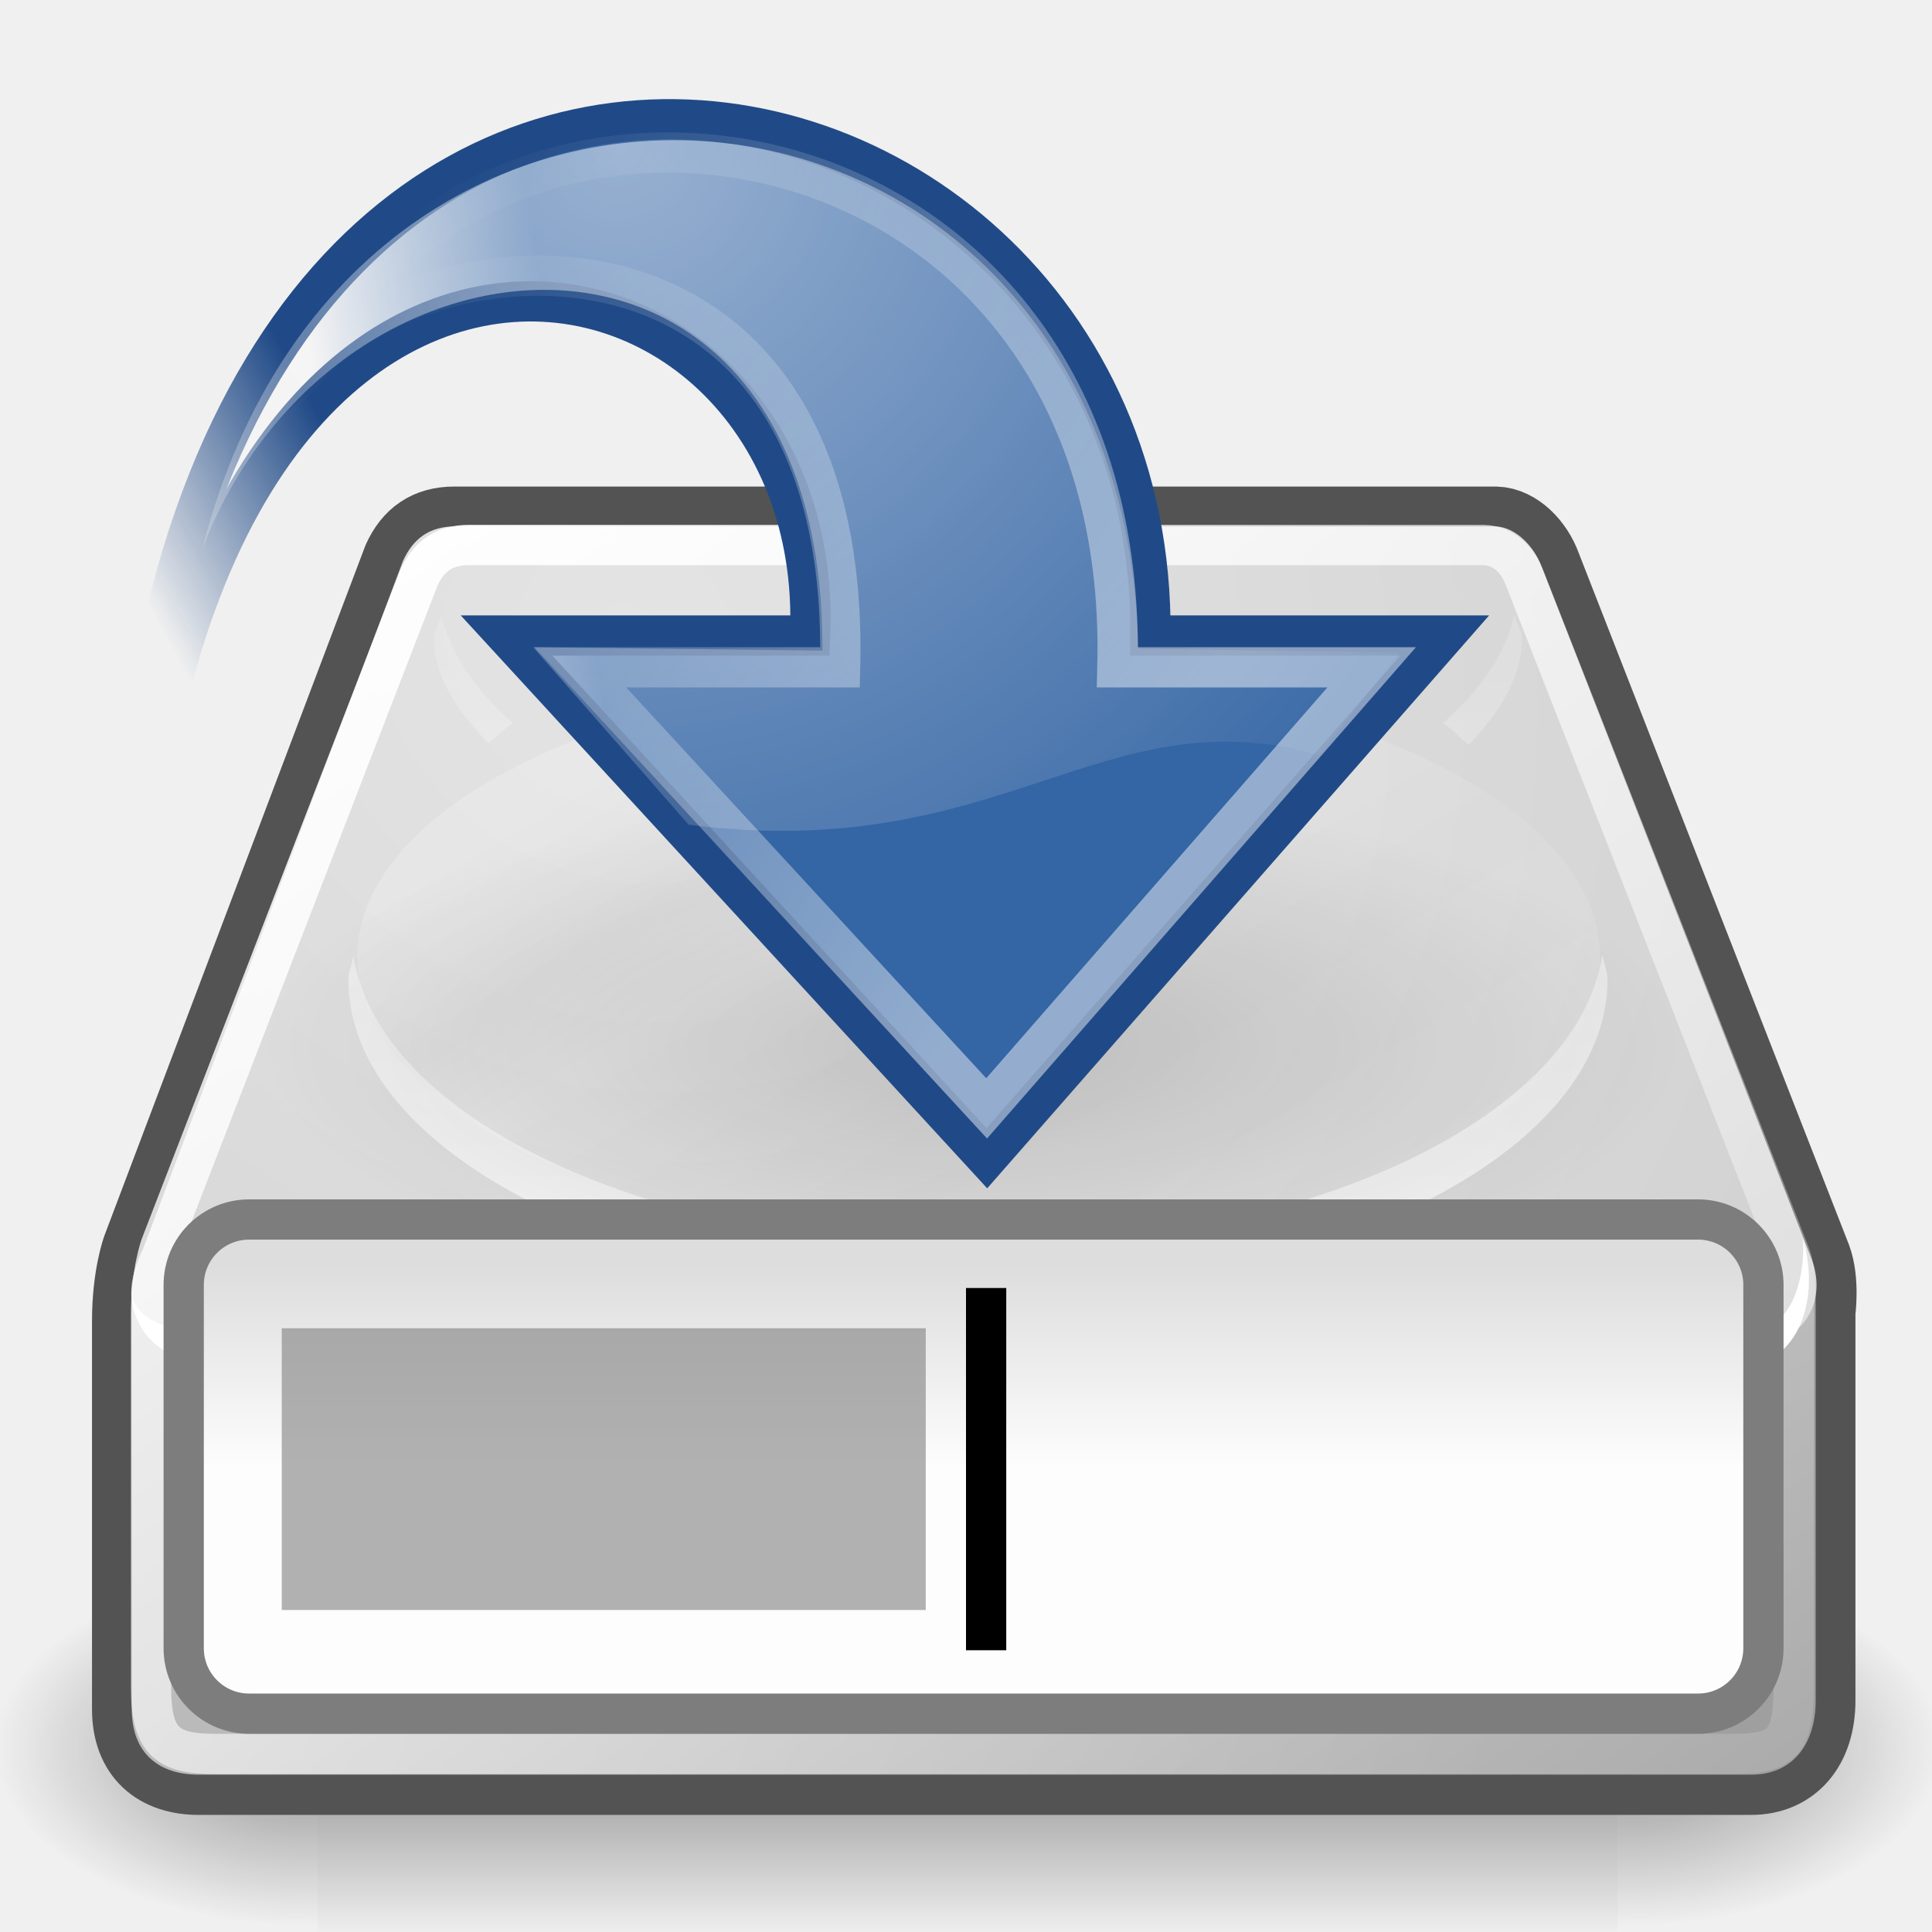
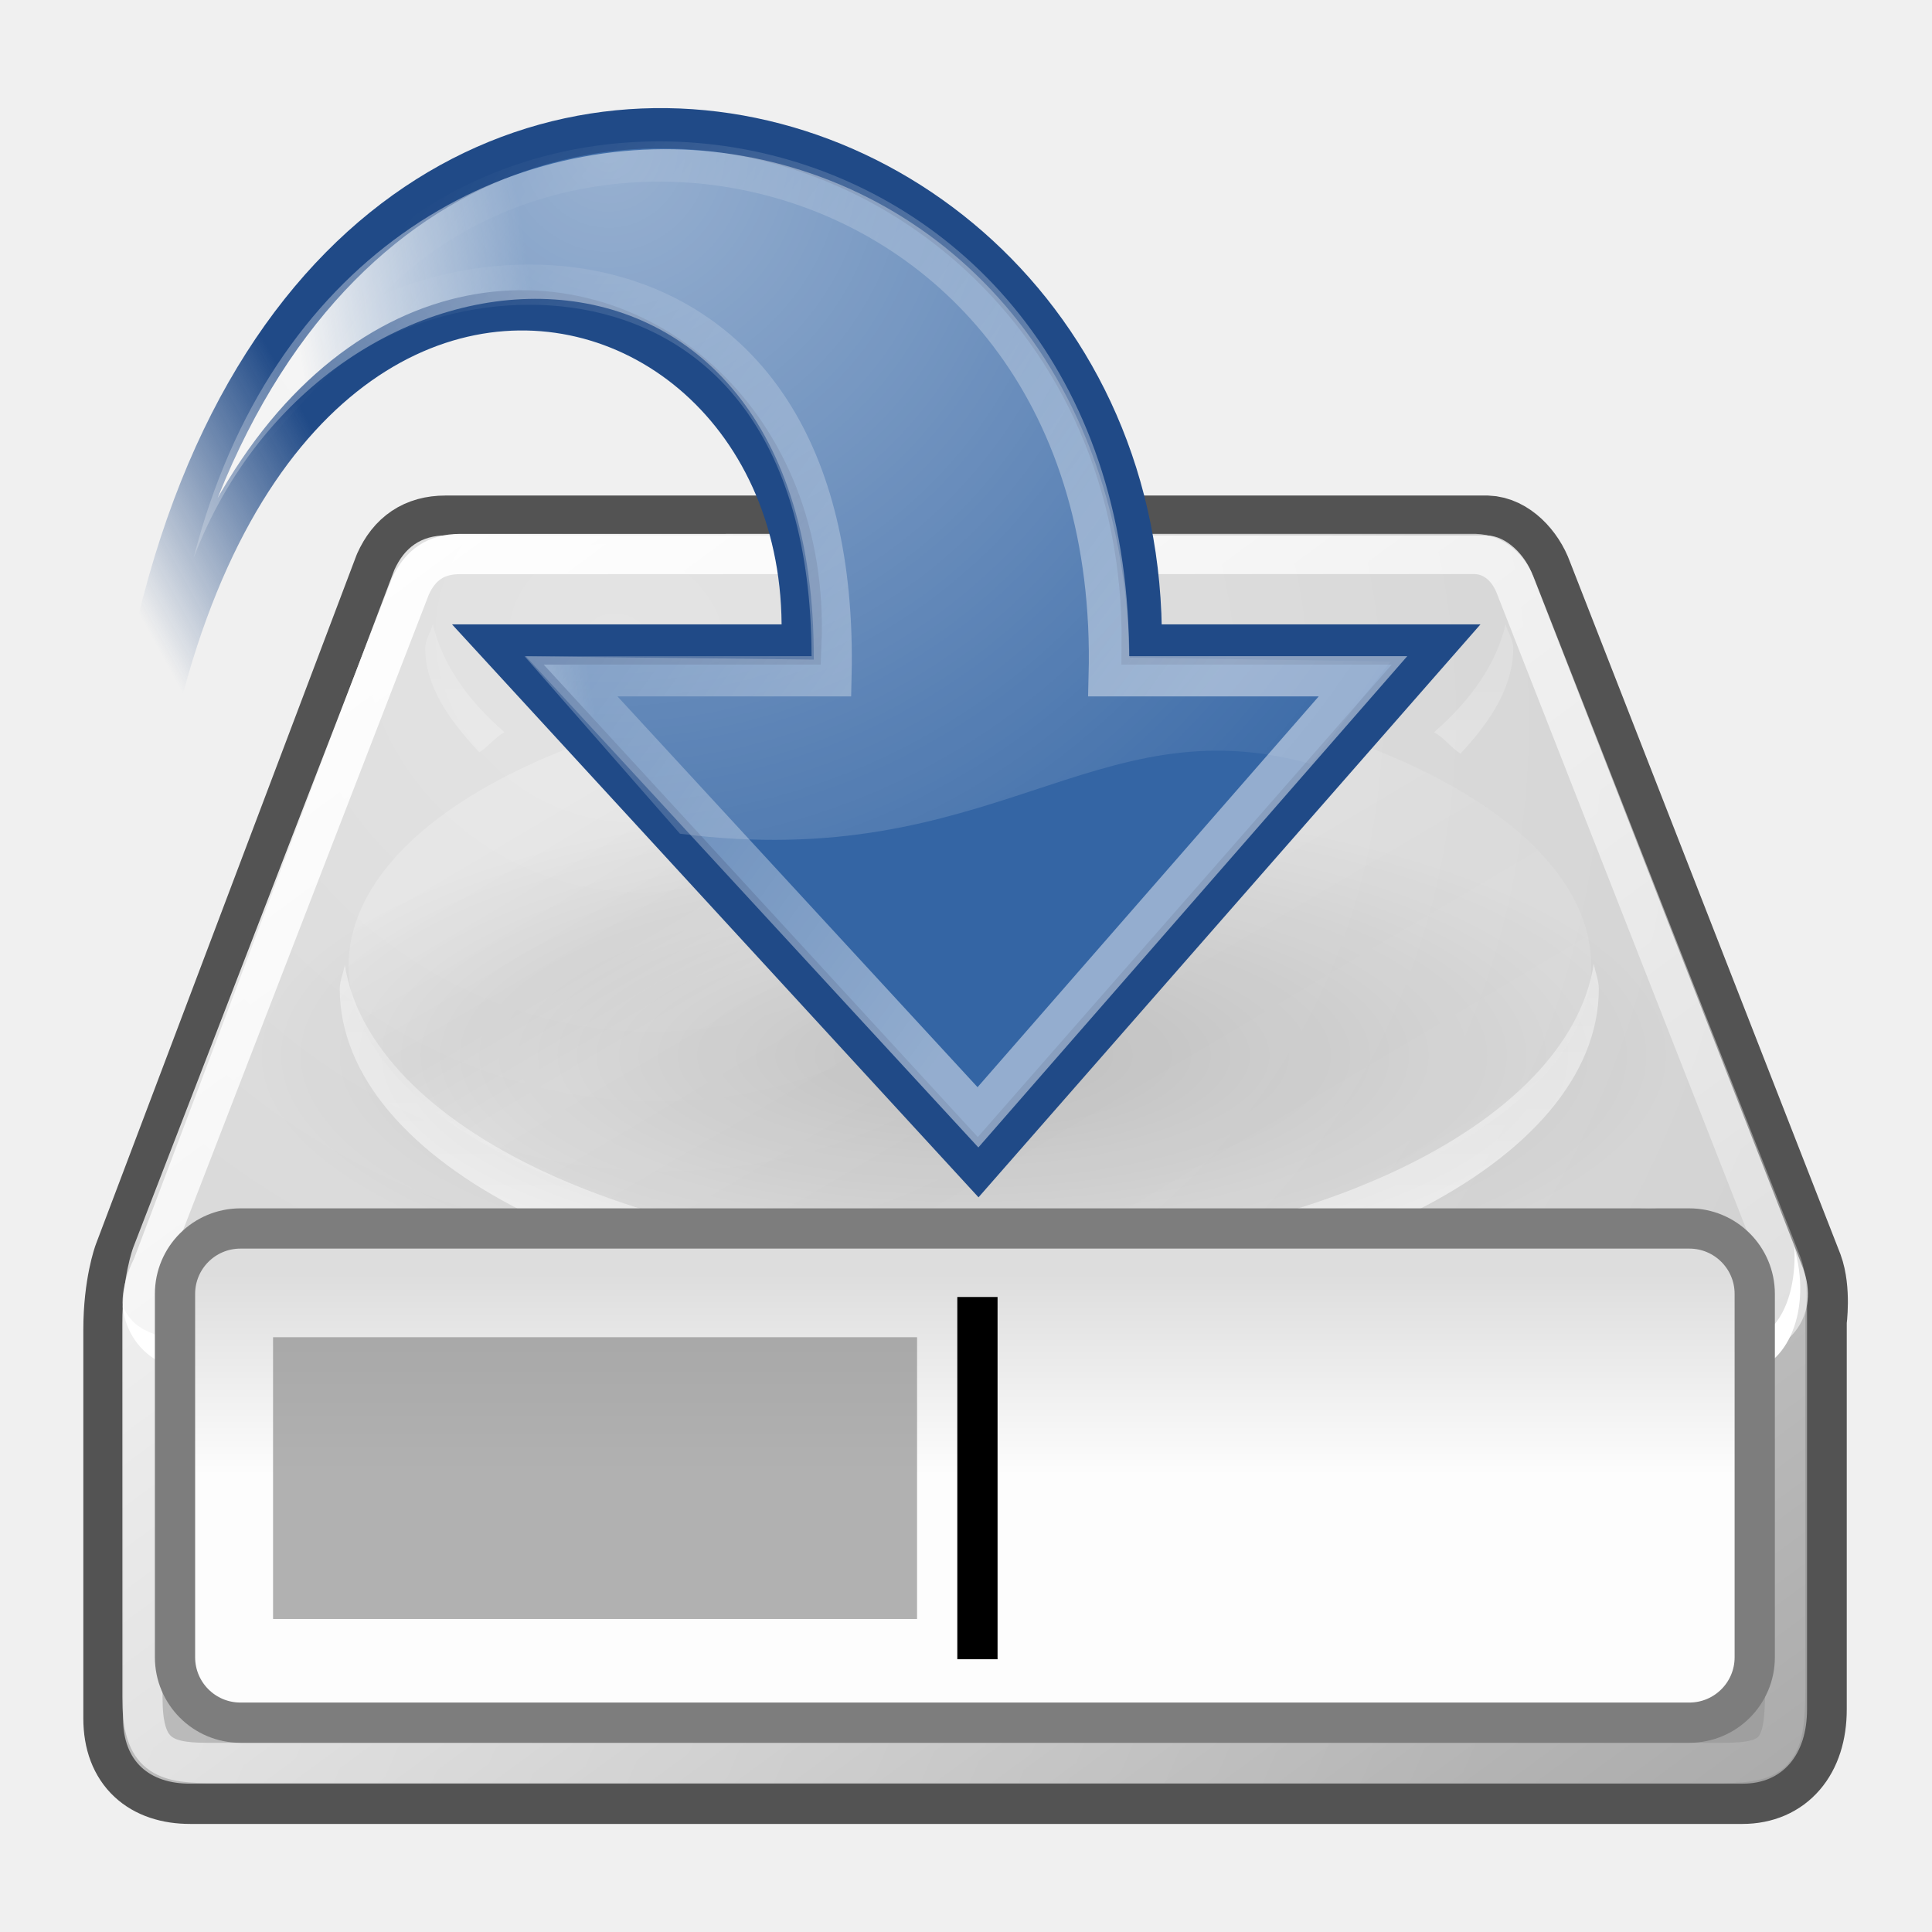
- <svg xmlns="http://www.w3.org/2000/svg" xmlns:xlink="http://www.w3.org/1999/xlink" id="svg2913" height="48px" width="48px">
+ <svg xmlns="http://www.w3.org/2000/svg" xmlns:xlink="http://www.w3.org/1999/xlink" id="svg2913" height="48px" width="48px" version="1.1">
  <defs id="defs3">
-     <radialGradient xlink:href="#linearGradient5060" id="radialGradient5031" gradientUnits="userSpaceOnUse" gradientTransform="matrix(-2.774389,0,0,1.969706,112.7623,-872.8854)" cx="605.714" cy="486.648" fx="605.714" fy="486.648" r="117.143" />
-     <linearGradient id="linearGradient5060">
-       <stop style="stop-color:black;stop-opacity:1;" offset="0" id="stop5062" />
-       <stop style="stop-color:black;stop-opacity:0;" offset="1" id="stop5064" />
-     </linearGradient>
-     <radialGradient xlink:href="#linearGradient5060" id="radialGradient5029" gradientUnits="userSpaceOnUse" gradientTransform="matrix(2.774389,0,0,1.969706,-1891.633,-872.8854)" cx="605.714" cy="486.648" fx="605.714" fy="486.648" r="117.143" />
    <linearGradient id="linearGradient5048">
      <stop style="stop-color:black;stop-opacity:0;" offset="0" id="stop5050" />
      <stop id="stop5056" offset="0.5" style="stop-color:black;stop-opacity:1;" />
      <stop style="stop-color:black;stop-opacity:0;" offset="1" id="stop5052" />
    </linearGradient>
-     <linearGradient xlink:href="#linearGradient5048" id="linearGradient5027" gradientUnits="userSpaceOnUse" gradientTransform="matrix(2.774389,0,0,1.969706,-1892.179,-872.8854)" x1="302.857" y1="366.648" x2="302.857" y2="609.505" />
    <linearGradient id="linearGradient6965">
      <stop style="stop-color:#dddddd;stop-opacity:1;" offset="0" id="stop6967" />
      <stop style="stop-color:#fdfdfd;stop-opacity:1;" offset="1" id="stop6969" />
    </linearGradient>
    <linearGradient id="linearGradient6925">
      <stop style="stop-color:#204a87;stop-opacity:1;" offset="0" id="stop6927" />
      <stop style="stop-color:#204a87;stop-opacity:0;" offset="1" id="stop6929" />
    </linearGradient>
    <linearGradient id="linearGradient6901">
      <stop style="stop-color:#3465a4;stop-opacity:1;" offset="0" id="stop6903" />
      <stop style="stop-color:#3465a4;stop-opacity:0;" offset="1" id="stop6905" />
    </linearGradient>
    <linearGradient id="linearGradient4991">
      <stop style="stop-color:#ffffff;stop-opacity:1;" offset="0" id="stop4993" />
      <stop style="stop-color:#ffffff;stop-opacity:0;" offset="1" id="stop4995" />
    </linearGradient>
-     <radialGradient xlink:href="#linearGradient4991" id="radialGradient4997" cx="23.447" cy="6.458" fx="23.447" fy="6.458" r="19.062" gradientTransform="matrix(-1.314471,-1.006312e-2,-1.022964e-2,1.336221,46.22108,-4.909887)" gradientUnits="userSpaceOnUse" />
+     <radialGradient xlink:href="#linearGradient4991" id="radialGradient4997" cx="23.447" cy="6.458" fx="23.447" fy="6.458" r="19.062" gradientTransform="matrix(-1.314471,-0.01006312,-0.01022964,1.336221,46.22108,-4.909887)" gradientUnits="userSpaceOnUse" />
    <linearGradient id="linearGradient2187">
      <stop id="stop2189" offset="0" style="stop-color:#ffffff;stop-opacity:1;" />
      <stop id="stop2191" offset="1" style="stop-color:#ffffff;stop-opacity:0;" />
    </linearGradient>
-     <linearGradient xlink:href="#linearGradient2187" id="linearGradient1764" gradientUnits="userSpaceOnUse" gradientTransform="matrix(0.914114,1.412791e-16,-1.412791e-16,0.914114,-3.868698,-2.706902)" x1="33.06" y1="27.394" x2="12.624" y2="12.584" />
+     <linearGradient xlink:href="#linearGradient2187" id="linearGradient1764" gradientUnits="userSpaceOnUse" gradientTransform="matrix(0.914114,0,0,0.914114,-3.868698,-2.706902)" x1="33.06" y1="27.394" x2="12.624" y2="12.584" />
    <linearGradient id="linearGradient8662">
      <stop style="stop-color:#000000;stop-opacity:1;" offset="0" id="stop8664" />
      <stop style="stop-color:#000000;stop-opacity:0;" offset="1" id="stop8666" />
    </linearGradient>
-     <radialGradient xlink:href="#linearGradient8662" id="radialGradient8668" cx="24.837" cy="36.421" fx="24.837" fy="36.421" r="15.645" gradientTransform="matrix(1,-7.816467e-32,-1.132409e-32,0.536723,-5.897962e-14,16.87306)" gradientUnits="userSpaceOnUse" />
+     <radialGradient xlink:href="#linearGradient8662" id="radialGradient8668" cx="24.837" cy="36.421" fx="24.837" fy="36.421" r="15.645" gradientTransform="matrix(1,0,0,0.536723,0,16.87306)" gradientUnits="userSpaceOnUse" />
    <linearGradient id="linearGradient2555">
      <stop id="stop2557" offset="0" style="stop-color:#ffffff;stop-opacity:1;" />
      <stop style="stop-color:#e6e6e6;stop-opacity:1;" offset="0.5" id="stop2561" />
      <stop id="stop2563" offset="0.75" style="stop-color:#ffffff;stop-opacity:1;" />
      <stop style="stop-color:#e1e1e1;stop-opacity:1;" offset="0.842" id="stop2565" />
      <stop id="stop2559" offset="1" style="stop-color:#ffffff;stop-opacity:1;" />
    </linearGradient>
    <linearGradient id="linearGradient4274">
      <stop style="stop-color:#ffffff;stop-opacity:0.255;" offset="0" id="stop4276" />
      <stop style="stop-color:#ffffff;stop-opacity:1;" offset="1" id="stop4278" />
    </linearGradient>
    <linearGradient id="linearGradient4264">
      <stop id="stop4266" offset="0" style="stop-color:#000000;stop-opacity:1;" />
      <stop id="stop4268" offset="1" style="stop-color:#000000;stop-opacity:0;" />
    </linearGradient>
    <linearGradient id="linearGradient4254">
      <stop id="stop4256" offset="0" style="stop-color:#ffffff;stop-opacity:1;" />
      <stop id="stop4258" offset="1" style="stop-color:#ffffff;stop-opacity:0;" />
    </linearGradient>
    <linearGradient id="linearGradient4244">
      <stop id="stop4246" offset="0" style="stop-color:#e4e4e4;stop-opacity:1;" />
      <stop id="stop4248" offset="1" style="stop-color:#d3d3d3;stop-opacity:1;" />
    </linearGradient>
    <linearGradient id="linearGradient4236">
      <stop id="stop4238" offset="0" style="stop-color:#eeeeee;stop-opacity:1;" />
      <stop id="stop4240" offset="1" style="stop-color:#eeeeee;stop-opacity:0;" />
    </linearGradient>
    <linearGradient id="linearGradient4228">
      <stop id="stop4230" offset="0" style="stop-color:#bbbbbb;stop-opacity:1;" />
      <stop id="stop4232" offset="1" style="stop-color:#9f9f9f;stop-opacity:1;" />
    </linearGradient>
    <linearGradient id="linearGradient4184">
      <stop id="stop4186" offset="0" style="stop-color:#838383;stop-opacity:1;" />
      <stop id="stop4188" offset="1" style="stop-color:#bbbbbb;stop-opacity:0;" />
    </linearGradient>
    <linearGradient gradientTransform="translate(0.795493,3.79918)" y2="35.281" x2="24.688" y1="35.281" x1="7.062" gradientUnits="userSpaceOnUse" id="linearGradient4209" xlink:href="#linearGradient4184" />
    <linearGradient gradientUnits="userSpaceOnUse" y2="40.944" x2="36.183" y1="28.481" x1="7.605" id="linearGradient4234" xlink:href="#linearGradient4228" gradientTransform="translate(0,5.125)" />
    <linearGradient gradientUnits="userSpaceOnUse" y2="33.759" x2="12.222" y1="37.206" x1="12.277" id="linearGradient4242" xlink:href="#linearGradient4236" gradientTransform="translate(0,5.125)" />
    <radialGradient gradientUnits="userSpaceOnUse" gradientTransform="matrix(1.286242,0.781698,-0.710782,1.169552,-2.354348,0.24814)" r="20.936" fy="2.959" fx="15.571" cy="2.959" cx="15.571" id="radialGradient4250" xlink:href="#linearGradient4244" />
    <linearGradient gradientUnits="userSpaceOnUse" y2="47.621" x2="44.096" y1="4.433" x1="12.378" id="linearGradient4260" xlink:href="#linearGradient4254" gradientTransform="translate(0,5.125)" />
    <radialGradient gradientUnits="userSpaceOnUse" gradientTransform="matrix(1,0,0,0.651032,-2.885063e-16,9.455693)" r="23.555" fy="27.096" fx="23.202" cy="27.096" cx="23.202" id="radialGradient4270" xlink:href="#linearGradient4264" />
    <linearGradient gradientUnits="userSpaceOnUse" y2="26.357" x2="23.688" y1="11.319" x1="23.688" id="linearGradient4272" xlink:href="#linearGradient4274" gradientTransform="translate(0,5.125)" />
    <linearGradient xlink:href="#linearGradient2555" id="linearGradient2553" x1="33.431" y1="31.965" x2="21.748" y2="11.781" gradientUnits="userSpaceOnUse" />
    <linearGradient xlink:href="#linearGradient6901" id="linearGradient6907" x1="14.752" y1="15.868" x2="8.895" y2="16.743" gradientUnits="userSpaceOnUse" />
    <linearGradient xlink:href="#linearGradient6925" id="linearGradient6931" x1="12.25" y1="18.25" x2="7" y2="21.118" gradientUnits="userSpaceOnUse" />
    <linearGradient xlink:href="#linearGradient6965" id="linearGradient6971" x1="28.061" y1="31.431" x2="28.061" y2="36.437" gradientUnits="userSpaceOnUse" />
  </defs>
-   <g id="layer2">
-     <g style="display:inline" id="g5022" transform="matrix(2.411405e-2,0,0,1.929202e-2,45.48953,41.75228)">
-       <rect y="-150.697" x="-1559.252" height="478.357" width="1339.633" id="rect4173" style="opacity:0.402;color:black;fill:url(#linearGradient5027);fill-opacity:1;fill-rule:nonzero;stroke:none;stroke-width:1;stroke-linecap:round;stroke-linejoin:miter;marker:none;marker-start:none;marker-mid:none;marker-end:none;stroke-miterlimit:4;stroke-dasharray:none;stroke-dashoffset:0;stroke-opacity:1;visibility:visible;display:inline;overflow:visible" />
-       <path id="path5058" d="M -219.619,-150.68 C -219.619,-150.68 -219.619,327.65 -219.619,327.65 C -76.745,328.551 125.781,220.481 125.781,88.454 C 125.781,-43.572 -33.655,-150.68 -219.619,-150.68 z " style="opacity:0.402;color:black;fill:url(#radialGradient5029);fill-opacity:1;fill-rule:nonzero;stroke:none;stroke-width:1;stroke-linecap:round;stroke-linejoin:miter;marker:none;marker-start:none;marker-mid:none;marker-end:none;stroke-miterlimit:4;stroke-dasharray:none;stroke-dashoffset:0;stroke-opacity:1;visibility:visible;display:inline;overflow:visible" />
-       <path style="opacity:0.402;color:black;fill:url(#radialGradient5031);fill-opacity:1;fill-rule:nonzero;stroke:none;stroke-width:1;stroke-linecap:round;stroke-linejoin:miter;marker:none;marker-start:none;marker-mid:none;marker-end:none;stroke-miterlimit:4;stroke-dasharray:none;stroke-dashoffset:0;stroke-opacity:1;visibility:visible;display:inline;overflow:visible" d="M -1559.252,-150.68 C -1559.252,-150.68 -1559.252,327.65 -1559.252,327.65 C -1702.127,328.551 -1904.652,220.481 -1904.652,88.454 C -1904.652,-43.572 -1745.216,-150.68 -1559.252,-150.68 z " id="path5018" />
+   <g id="layer2" />
+   <g id="layer1">
+     <g id="g165" transform="translate(-0.2159326,0.2232788)">
+       <path id="path4196" d="m 11.286,13.088 c -0.625,0 -1.031,0.29 -1.281,0.844 -10e-7,0 -6.469,17.104 -6.469,17.104 0,0 -0.25,0.672 -0.25,1.781 0,0 0,9.65 0,9.65 0,1.083 0.658,1.625 1.656,1.625 H 43.504 c 0.985,0 1.594,-0.718 1.594,-1.844 v -9.65 c 0,0 0.106,-0.77 -0.094,-1.312 L 38.286,14.088 c -0.185,-0.512 -0.637,-0.988 -1.125,-1 z" style="fill:none;fill-opacity:1;fill-rule:evenodd;stroke:#535353;stroke-width:2;stroke-linecap:round;stroke-linejoin:round;stroke-miterlimit:4;stroke-dasharray:none;stroke-opacity:1" />
+       <path id="path4170" d="m 3.274,32.122 0.765,-0.692 37.61,0.062 3.462,0.317 v 10.439 c 0,1.126 -0.607,1.843 -1.592,1.843 H 4.935 c -0.998,0 -1.662,-0.542 -1.662,-1.625 z" style="fill:url(#linearGradient4234);fill-opacity:1;fill-rule:evenodd;stroke:none;stroke-width:1.02px;stroke-linecap:butt;stroke-linejoin:miter;stroke-opacity:1" />
+       <path id="path3093" d="m 3.549,31.039 c -0.714,1.464 -6.156e-4,2.393 1.036,2.393 0,0 39,0 39,0 1.119,-0.024 1.845,-1.012 1.429,-2.143 L 38.299,14.079 C 38.115,13.567 37.644,13.091 37.156,13.079 H 11.299 c -0.625,0 -1.036,0.304 -1.286,0.857 0,0 -6.464,17.104 -6.464,17.104 z" style="fill:url(#radialGradient4250);fill-opacity:1;fill-rule:evenodd;stroke:none;stroke-width:1px;stroke-linecap:butt;stroke-linejoin:miter;stroke-opacity:1" />
+       <rect y="36.299" x="7.858" height="5.562" width="17.625" id="rect4174" style="color:#000000;display:inline;overflow:visible;visibility:visible;opacity:1;fill:url(#linearGradient4209);fill-opacity:1;fill-rule:evenodd;stroke:none;stroke-width:2.409;stroke-linecap:round;stroke-linejoin:round;stroke-miterlimit:4;stroke-dasharray:none;stroke-dashoffset:0;stroke-opacity:1;marker:none;marker-start:none;marker-mid:none;marker-end:none" />
+       <path id="path4194" d="m 7.858,41.862 c 0,0 0,-4.011 0,-4.011 1.836,3.179 8.296,4.011 12.937,4.011 0,0 -12.937,0 -12.937,0 z" style="opacity:0.811;fill:url(#linearGradient4242);fill-opacity:1;fill-rule:evenodd;stroke:none;stroke-width:1px;stroke-linecap:butt;stroke-linejoin:miter;stroke-opacity:1" />
+       <path id="path4201" d="m 44.796,30.754 c 0.064,1.25 -0.414,2.316 -1.322,2.344 0,0 -38.119,-10e-7 -38.119,0 -1.289,0 -1.868,-0.325 -2.084,-0.868 0.092,0.944 0.826,1.649 2.084,1.649 -1e-7,-10e-7 38.119,0 38.119,0 1.076,-0.033 1.753,-1.424 1.352,-2.995 z" style="fill:#ffffff;fill-opacity:1;fill-rule:evenodd;stroke:none;stroke-width:1px;stroke-linecap:butt;stroke-linejoin:miter;stroke-opacity:1" />
+       <path id="path4211" d="m 10.969,15.281 c -0.046,0.2 -0.188,0.387 -0.188,0.594 0,0.949 0.591,1.789 1.344,2.594 0.24,-0.154 0.365,-0.354 0.625,-0.5 -0.94,-0.816 -1.553,-1.717 -1.781,-2.688 z m 26.656,0 c -0.229,0.97 -0.842,1.872 -1.781,2.688 0.274,0.154 0.404,0.368 0.656,0.531 0.757,-0.807 1.312,-1.673 1.312,-2.625 0,-0.207 -0.142,-0.393 -0.188,-0.594 z m 2.188,8.438 c -0.614,4.04 -7.299,7.25 -15.531,7.25 -8.212,1e-6 -14.86,-3.193 -15.5,-7.219 -0.032,0.197 -0.125,0.392 -0.125,0.594 3e-7,4.318 6.989,7.844 15.625,7.844 8.636,0 15.656,-3.526 15.656,-7.844 0,-0.213 -0.089,-0.417 -0.125,-0.625 z" style="color:#000000;display:inline;overflow:visible;visibility:visible;opacity:0.691;fill:url(#linearGradient4272);fill-opacity:1;fill-rule:evenodd;stroke:none;stroke-width:2;stroke-linecap:round;stroke-linejoin:round;stroke-miterlimit:4;stroke-dasharray:none;stroke-dashoffset:0;stroke-opacity:1;marker:none;marker-start:none;marker-mid:none;marker-end:none" />
+       <ellipse transform="translate(0.08838843,5.30178)" id="path4224" style="color:#000000;display:inline;overflow:visible;visibility:visible;opacity:1;fill:#ffffff;fill-opacity:0.458;fill-rule:evenodd;stroke:none;stroke-width:2;stroke-linecap:round;stroke-linejoin:round;stroke-miterlimit:4;stroke-dasharray:none;stroke-dashoffset:0;stroke-opacity:1;marker:none;marker-start:none;marker-mid:none;marker-end:none" cx="7.204" cy="25.594" rx="1.37" ry="1.016" />
+       <ellipse style="color:#000000;display:inline;overflow:visible;visibility:visible;opacity:1;fill:#ffffff;fill-opacity:0.458;fill-rule:evenodd;stroke:none;stroke-width:2;stroke-linecap:round;stroke-linejoin:round;stroke-miterlimit:4;stroke-dasharray:none;stroke-dashoffset:0;stroke-opacity:1;marker:none;marker-start:none;marker-mid:none;marker-end:none" id="path4226" transform="translate(33.96705,5.21339)" cx="7.204" cy="25.594" rx="1.37" ry="1.016" />
+       <path style="fill:none;fill-opacity:1;fill-rule:evenodd;stroke:url(#linearGradient4260);stroke-width:1;stroke-linecap:round;stroke-linejoin:round;stroke-miterlimit:4;stroke-dasharray:none;stroke-opacity:1" d="m 11.643,13.541 c -0.602,0 -0.993,0.279 -1.233,0.812 -10e-7,0 -6.415,16.591 -6.415,16.591 0,0 -0.241,0.647 -0.241,1.715 0,0 0,9.29 0,9.29 0,1.355 0.444,1.627 1.594,1.627 H 43.035 c 1.323,0 1.534,-0.316 1.534,-1.837 v -9.29 c 0,0 0.102,-0.742 -0.09,-1.264 L 37.886,14.378 c -0.178,-0.493 -0.551,-0.826 -1.021,-0.838 z" id="path4252" />
+       <path style="fill:none;fill-opacity:0.75;fill-rule:evenodd;stroke:#ffffff;stroke-width:1px;stroke-linecap:square;stroke-linejoin:miter;stroke-opacity:0.424" d="m 40.5,36.554 v 5.021" id="path4282" />
+       <path id="path4284" d="m 38.5,36.614 v 5.021" style="fill:none;fill-opacity:0.75;fill-rule:evenodd;stroke:#ffffff;stroke-width:1px;stroke-linecap:square;stroke-linejoin:miter;stroke-opacity:0.424" />
+       <path style="fill:none;fill-opacity:0.75;fill-rule:evenodd;stroke:#ffffff;stroke-width:1px;stroke-linecap:square;stroke-linejoin:miter;stroke-opacity:0.424" d="m 36.5,36.614 v 5.021" id="path4286" />
+       <path id="path4288" d="m 34.5,36.614 v 5.021" style="fill:none;fill-opacity:0.75;fill-rule:evenodd;stroke:#ffffff;stroke-width:1px;stroke-linecap:square;stroke-linejoin:miter;stroke-opacity:0.424" />
+       <path style="fill:none;fill-opacity:0.75;fill-rule:evenodd;stroke:#ffffff;stroke-width:1px;stroke-linecap:square;stroke-linejoin:miter;stroke-opacity:0.424" d="m 32.5,36.614 v 5.021" id="path4290" />
+       <path id="path4292" d="m 30.5,36.614 v 5.021" style="fill:none;fill-opacity:0.75;fill-rule:evenodd;stroke:#ffffff;stroke-width:1px;stroke-linecap:square;stroke-linejoin:miter;stroke-opacity:0.424" />
+       <path id="path4294" d="M 39.5,36.604 V 41.625" style="opacity:0.097;fill:none;fill-opacity:0.75;fill-rule:evenodd;stroke:#000000;stroke-width:1px;stroke-linecap:square;stroke-linejoin:miter;stroke-opacity:1" />
+       <path style="opacity:0.097;fill:none;fill-opacity:0.75;fill-rule:evenodd;stroke:#000000;stroke-width:1px;stroke-linecap:square;stroke-linejoin:miter;stroke-opacity:1" d="m 37.5,36.664 v 5.021" id="path4296" />
+       <path id="path4298" d="m 35.5,36.664 v 5.021" style="opacity:0.097;fill:none;fill-opacity:0.75;fill-rule:evenodd;stroke:#000000;stroke-width:1px;stroke-linecap:square;stroke-linejoin:miter;stroke-opacity:1" />
+       <path style="opacity:0.097;fill:none;fill-opacity:0.75;fill-rule:evenodd;stroke:#000000;stroke-width:1px;stroke-linecap:square;stroke-linejoin:miter;stroke-opacity:1" d="m 33.5,36.664 v 5.021" id="path4300" />
+       <path id="path4302" d="m 31.5,36.664 v 5.021" style="opacity:0.097;fill:none;fill-opacity:0.75;fill-rule:evenodd;stroke:#000000;stroke-width:1px;stroke-linecap:square;stroke-linejoin:miter;stroke-opacity:1" />
+       <path id="path4572" d="m 7.875,36.312 v 5.531 H 20.438 L 8.219,41.5 Z" style="opacity:0.44;fill:#ffffff;fill-opacity:1;fill-rule:evenodd;stroke:none;stroke-width:1px;stroke-linecap:butt;stroke-linejoin:miter;stroke-opacity:1" />
+       <ellipse style="color:#000000;display:inline;overflow:visible;visibility:visible;opacity:0.206;fill:url(#linearGradient2553);fill-opacity:1;fill-rule:evenodd;stroke:none;stroke-width:0.934;stroke-linecap:square;stroke-linejoin:round;stroke-miterlimit:4;stroke-dasharray:none;stroke-dashoffset:0;stroke-opacity:0.424;marker:none;marker-start:none;marker-mid:none;marker-end:none" id="path2545" transform="matrix(1.037815,0,0,1.060747,-1.632878,3.03037)" cx="25" cy="19.562" rx="14.875" ry="6.688" />
+       <ellipse transform="matrix(1.13019,0,0,-0.759601,-3.909725,53.66554)" id="path8660" style="color:#000000;display:inline;overflow:visible;visibility:visible;opacity:0.141;fill:url(#radialGradient8668);fill-opacity:1;fill-rule:evenodd;stroke:none;stroke-width:1;stroke-linecap:butt;stroke-linejoin:miter;stroke-miterlimit:10;stroke-dasharray:none;stroke-dashoffset:0;stroke-opacity:1;marker:none;marker-start:none;marker-mid:none;marker-end:none" cx="24.837" cy="36.421" rx="15.645" ry="8.397" />
+       <path style="color:#000000;display:block;overflow:visible;visibility:visible;opacity:1;fill:url(#linearGradient6907);fill-opacity:1;fill-rule:nonzero;stroke:url(#linearGradient6931);stroke-width:1;stroke-linecap:butt;stroke-linejoin:miter;stroke-miterlimit:4;stroke-dasharray:none;stroke-dashoffset:0;stroke-opacity:1;marker:none;marker-start:none;marker-mid:none;marker-end:none" d="M 3.203,25.835 C 2.173,-5.385 28.742,-0.451 28.582,15.789 H 35.895 L 24.518,28.775 12.585,15.789 c 0,0 7.541,0 7.541,0 C 20.584,4.819 3.409,1.61 3.203,25.835 Z" id="path1432" />
+       <path id="path2177" d="M 7.664,9.104 C 12.406,-0.04 28.122,2.718 27.762,16.579 h 6.317 c 0,0 -9.566,10.957 -9.566,10.957 L 14.417,16.579 c 0,0 6.457,0 6.457,0 C 21.145,5.004 10.922,5.535 7.664,9.104 Z" style="color:#000000;display:block;overflow:visible;visibility:visible;opacity:0.472;fill:none;fill-opacity:1;fill-rule:nonzero;stroke:url(#linearGradient1764);stroke-width:1;stroke-linecap:butt;stroke-linejoin:miter;stroke-miterlimit:10;stroke-dasharray:none;stroke-dashoffset:0;stroke-opacity:1;marker:none;marker-start:none;marker-mid:none;marker-end:none" />
+       <path style="color:#000000;display:inline;overflow:visible;visibility:visible;opacity:0.494;fill:url(#radialGradient4997);fill-opacity:1;fill-rule:nonzero;stroke:none;stroke-width:1;stroke-linecap:butt;stroke-linejoin:miter;stroke-miterlimit:10;stroke-dasharray:none;stroke-dashoffset:0;stroke-opacity:1;marker:none;marker-start:none;marker-mid:none;marker-end:none" d="m 34.767,16.212 -1.984,2.546 c -5.41,-1.516 -7.886,2.729 -15.674,1.732 l -3.861,-4.409 7.186,0.083 C 20.483,4.316 8.344,4.999 5.029,13.628 8.837,-1.261 27.893,0.806 28.283,16.114 Z" id="path4989" />
+       <rect style="color:#000000;display:block;overflow:visible;visibility:visible;opacity:1;fill:url(#linearGradient6971);fill-opacity:1;fill-rule:nonzero;stroke:#7d7d7d;stroke-width:1;stroke-linecap:round;stroke-linejoin:miter;stroke-miterlimit:4;stroke-dasharray:none;stroke-dashoffset:0;stroke-opacity:1;marker:none;marker-start:none;marker-mid:none;marker-end:none" id="rect6951" width="39.248" height="12.278" x="4.564" y="30.298" rx="1.625" ry="1.625" />
+       <rect style="color:#000000;display:block;overflow:visible;visibility:visible;opacity:0.597;fill:#7d7d7d;fill-opacity:1;fill-rule:nonzero;stroke:none;stroke-width:1;stroke-linecap:round;stroke-linejoin:miter;stroke-miterlimit:4;stroke-dasharray:none;stroke-dashoffset:0;stroke-opacity:1;marker:none;marker-start:none;marker-mid:none;marker-end:none" id="rect6953" width="16" height="7" x="7" y="33" ry="0" />
+       <rect style="color:#000000;display:block;overflow:visible;visibility:visible;opacity:1;fill:#000000;fill-opacity:1;fill-rule:nonzero;stroke:none;stroke-width:1;stroke-linecap:round;stroke-linejoin:miter;stroke-miterlimit:4;stroke-dasharray:none;stroke-dashoffset:0;stroke-opacity:1;marker:none;marker-start:none;marker-mid:none;marker-end:none" id="rect6957" width="1" height="9" x="24" y="32" />
    </g>
-     <path id="path4196" d="M 11.286,13.088 C 10.661,13.088 10.254,13.378 10.004,13.931 C 10.004,13.931 3.536,31.035 3.536,31.035 C 3.536,31.035 3.286,31.706 3.286,32.816 C 3.286,32.816 3.286,42.466 3.286,42.466 C 3.286,43.549 3.943,44.091 4.942,44.091 L 43.504,44.091 C 44.489,44.091 45.098,43.373 45.098,42.247 L 45.098,32.597 C 45.098,32.597 45.204,31.827 45.004,31.285 L 38.286,14.088 C 38.101,13.576 37.649,13.1 37.161,13.088 L 11.286,13.088 z " style="fill:none;fill-opacity:1;fill-rule:evenodd;stroke:#535353;stroke-width:2;stroke-linecap:round;stroke-linejoin:round;stroke-miterlimit:4;stroke-dasharray:none;stroke-opacity:1" />
-     <path id="path4170" d="M 3.274,32.122 L 4.038,31.43 L 41.648,31.492 L 45.11,31.809 L 45.11,42.248 C 45.11,43.373 44.503,44.091 43.518,44.091 L 4.935,44.091 C 3.937,44.091 3.274,43.549 3.274,42.467 L 3.274,32.122 z " style="fill:url(#linearGradient4234);fill-opacity:1;fill-rule:evenodd;stroke:none;stroke-width:1.02px;stroke-linecap:butt;stroke-linejoin:miter;stroke-opacity:1" />
-     <path id="path3093" d="M 3.549,31.039 C 2.835,32.504 3.548,33.432 4.585,33.432 C 4.585,33.432 43.585,33.432 43.585,33.432 C 44.704,33.408 45.43,32.42 45.013,31.289 L 38.299,14.079 C 38.115,13.567 37.644,13.091 37.156,13.079 L 11.299,13.079 C 10.674,13.079 10.263,13.382 10.013,13.936 C 10.013,13.936 3.549,31.039 3.549,31.039 z " style="fill:url(#radialGradient4250);fill-opacity:1;fill-rule:evenodd;stroke:none;stroke-width:1px;stroke-linecap:butt;stroke-linejoin:miter;stroke-opacity:1" />
-     <rect y="36.299" x="7.858" height="5.562" width="17.625" id="rect4174" style="opacity:1;color:#000000;fill:url(#linearGradient4209);fill-opacity:1;fill-rule:evenodd;stroke:none;stroke-width:2.409;stroke-linecap:round;stroke-linejoin:round;marker:none;marker-start:none;marker-mid:none;marker-end:none;stroke-miterlimit:4;stroke-dasharray:none;stroke-dashoffset:0;stroke-opacity:1;visibility:visible;display:inline;overflow:visible" />
-     <path id="path4194" d="M 7.858,41.862 C 7.858,41.862 7.858,37.85 7.858,37.85 C 9.694,41.029 16.154,41.862 20.795,41.862 C 20.795,41.862 7.858,41.862 7.858,41.862 z " style="opacity:0.811;fill:url(#linearGradient4242);fill-opacity:1;fill-rule:evenodd;stroke:none;stroke-width:1px;stroke-linecap:butt;stroke-linejoin:miter;stroke-opacity:1" />
-     <path id="path4201" d="M 44.796,30.754 C 44.86,32.004 44.382,33.07 43.474,33.097 C 43.474,33.097 5.355,33.097 5.355,33.097 C 4.066,33.097 3.488,32.772 3.271,32.229 C 3.363,33.174 4.097,33.879 5.355,33.879 C 5.355,33.879 43.474,33.879 43.474,33.879 C 44.55,33.846 45.227,32.455 44.826,30.884 L 44.796,30.754 z " style="fill:#ffffff;fill-opacity:1;fill-rule:evenodd;stroke:none;stroke-width:1px;stroke-linecap:butt;stroke-linejoin:miter;stroke-opacity:1" />
-     <path id="path4211" d="M 10.969,15.281 C 10.923,15.482 10.781,15.668 10.781,15.875 C 10.781,16.824 11.372,17.664 12.125,18.469 C 12.365,18.315 12.49,18.114 12.75,17.969 C 11.81,17.153 11.197,16.252 10.969,15.281 z M 37.625,15.281 C 37.396,16.251 36.783,17.154 35.844,17.969 C 36.118,18.122 36.248,18.337 36.5,18.5 C 37.257,17.693 37.812,16.827 37.812,15.875 C 37.812,15.668 37.671,15.482 37.625,15.281 z M 39.812,23.719 C 39.199,27.759 32.514,30.969 24.281,30.969 C 16.069,30.969 9.421,27.776 8.781,23.75 C 8.749,23.947 8.656,24.142 8.656,24.344 C 8.656,28.662 15.645,32.188 24.281,32.188 C 32.917,32.188 39.937,28.662 39.938,24.344 C 39.938,24.131 39.848,23.926 39.812,23.719 z " style="opacity:0.691;color:#000000;fill:url(#linearGradient4272);fill-opacity:1;fill-rule:evenodd;stroke:none;stroke-width:2;stroke-linecap:round;stroke-linejoin:round;marker:none;marker-start:none;marker-mid:none;marker-end:none;stroke-miterlimit:4;stroke-dasharray:none;stroke-dashoffset:0;stroke-opacity:1;visibility:visible;display:inline;overflow:visible" />
-     <path transform="translate(8.838843e-2,5.30178)" d="M 8.574 25.594 A 1.37 1.016 0 1 1  5.834,25.594 A 1.37 1.016 0 1 1  8.574 25.594 z" id="path4224" style="opacity:1;color:#000000;fill:#ffffff;fill-opacity:0.458;fill-rule:evenodd;stroke:none;stroke-width:2;stroke-linecap:round;stroke-linejoin:round;marker:none;marker-start:none;marker-mid:none;marker-end:none;stroke-miterlimit:4;stroke-dasharray:none;stroke-dashoffset:0;stroke-opacity:1;visibility:visible;display:inline;overflow:visible" />
-     <path style="opacity:1;color:#000000;fill:#ffffff;fill-opacity:0.458;fill-rule:evenodd;stroke:none;stroke-width:2;stroke-linecap:round;stroke-linejoin:round;marker:none;marker-start:none;marker-mid:none;marker-end:none;stroke-miterlimit:4;stroke-dasharray:none;stroke-dashoffset:0;stroke-opacity:1;visibility:visible;display:inline;overflow:visible" id="path4226" d="M 8.574 25.594 A 1.37 1.016 0 1 1  5.834,25.594 A 1.37 1.016 0 1 1  8.574 25.594 z" transform="translate(33.96705,5.21339)" />
-     <path style="fill:none;fill-opacity:1;fill-rule:evenodd;stroke:url(#linearGradient4260);stroke-width:1;stroke-linecap:round;stroke-linejoin:round;stroke-miterlimit:4;stroke-dasharray:none;stroke-opacity:1" d="M 11.643,13.541 C 11.041,13.541 10.65,13.82 10.409,14.353 C 10.409,14.353 3.994,30.944 3.994,30.944 C 3.994,30.944 3.753,31.59 3.753,32.659 C 3.753,32.659 3.753,41.949 3.753,41.949 C 3.753,43.303 4.197,43.576 5.348,43.576 L 43.035,43.576 C 44.358,43.576 44.569,43.259 44.569,41.738 L 44.569,32.448 C 44.569,32.448 44.671,31.706 44.479,31.184 L 37.886,14.378 C 37.708,13.886 37.335,13.552 36.865,13.541 L 11.643,13.541 z " id="path4252" />
-     <path style="fill:none;fill-opacity:0.75;fill-rule:evenodd;stroke:#ffffff;stroke-width:1px;stroke-linecap:square;stroke-linejoin:miter;stroke-opacity:0.424" d="M 40.5,36.554 L 40.5,41.575" id="path4282" />
-     <path id="path4284" d="M 38.5,36.614 L 38.5,41.635" style="fill:none;fill-opacity:0.75;fill-rule:evenodd;stroke:#ffffff;stroke-width:1px;stroke-linecap:square;stroke-linejoin:miter;stroke-opacity:0.424" />
-     <path style="fill:none;fill-opacity:0.75;fill-rule:evenodd;stroke:#ffffff;stroke-width:1px;stroke-linecap:square;stroke-linejoin:miter;stroke-opacity:0.424" d="M 36.5,36.614 L 36.5,41.635" id="path4286" />
-     <path id="path4288" d="M 34.5,36.614 L 34.5,41.635" style="fill:none;fill-opacity:0.75;fill-rule:evenodd;stroke:#ffffff;stroke-width:1px;stroke-linecap:square;stroke-linejoin:miter;stroke-opacity:0.424" />
-     <path style="fill:none;fill-opacity:0.75;fill-rule:evenodd;stroke:#ffffff;stroke-width:1px;stroke-linecap:square;stroke-linejoin:miter;stroke-opacity:0.424" d="M 32.5,36.614 L 32.5,41.635" id="path4290" />
-     <path id="path4292" d="M 30.5,36.614 L 30.5,41.635" style="fill:none;fill-opacity:0.75;fill-rule:evenodd;stroke:#ffffff;stroke-width:1px;stroke-linecap:square;stroke-linejoin:miter;stroke-opacity:0.424" />
-     <path id="path4294" d="M 39.5,36.604 L 39.5,41.625" style="opacity:0.097;fill:none;fill-opacity:0.75;fill-rule:evenodd;stroke:#000000;stroke-width:1px;stroke-linecap:square;stroke-linejoin:miter;stroke-opacity:1" />
-     <path style="opacity:0.097;fill:none;fill-opacity:0.75;fill-rule:evenodd;stroke:#000000;stroke-width:1px;stroke-linecap:square;stroke-linejoin:miter;stroke-opacity:1" d="M 37.5,36.664 L 37.5,41.685" id="path4296" />
-     <path id="path4298" d="M 35.5,36.664 L 35.5,41.685" style="opacity:0.097;fill:none;fill-opacity:0.75;fill-rule:evenodd;stroke:#000000;stroke-width:1px;stroke-linecap:square;stroke-linejoin:miter;stroke-opacity:1" />
-     <path style="opacity:0.097;fill:none;fill-opacity:0.75;fill-rule:evenodd;stroke:#000000;stroke-width:1px;stroke-linecap:square;stroke-linejoin:miter;stroke-opacity:1" d="M 33.5,36.664 L 33.5,41.685" id="path4300" />
-     <path id="path4302" d="M 31.5,36.664 L 31.5,41.685" style="opacity:0.097;fill:none;fill-opacity:0.75;fill-rule:evenodd;stroke:#000000;stroke-width:1px;stroke-linecap:square;stroke-linejoin:miter;stroke-opacity:1" />
-     <path id="path4572" d="M 7.875,36.312 L 7.875,41.844 L 20.438,41.844 L 8.219,41.5 L 7.875,36.312 z " style="opacity:0.44;fill:#ffffff;fill-opacity:1;fill-rule:evenodd;stroke:none;stroke-width:1px;stroke-linecap:butt;stroke-linejoin:miter;stroke-opacity:1" />
-     <path style="opacity:0.206;color:#000000;fill:url(#linearGradient2553);fill-opacity:1;fill-rule:evenodd;stroke:none;stroke-width:0.934;stroke-linecap:square;stroke-linejoin:round;marker:none;marker-start:none;marker-mid:none;marker-end:none;stroke-miterlimit:4;stroke-dasharray:none;stroke-dashoffset:0;stroke-opacity:0.424;visibility:visible;display:inline;overflow:visible" id="path2545" d="M 39.875 19.562 A 14.875 6.688 0 1 1  10.125,19.562 A 14.875 6.688 0 1 1  39.875 19.562 z" transform="matrix(1.037815,0,0,1.060747,-1.632878,3.03037)" />
-   </g>
-   <g id="layer1">
-     <path transform="matrix(1.13019,1.178179e-16,7.918544e-17,-0.759601,-3.909725,53.66554)" d="M 40.482 36.421 A 15.645 8.397 0 1 1  9.192,36.421 A 15.645 8.397 0 1 1  40.482 36.421 z" id="path8660" style="opacity:0.141;color:#000000;fill:url(#radialGradient8668);fill-opacity:1;fill-rule:evenodd;stroke:none;stroke-width:1;stroke-linecap:butt;stroke-linejoin:miter;marker:none;marker-start:none;marker-mid:none;marker-end:none;stroke-miterlimit:10;stroke-dasharray:none;stroke-dashoffset:0;stroke-opacity:1;visibility:visible;display:inline;overflow:visible" />
-     <path style="opacity:1;color:#000000;fill:url(#linearGradient6907);fill-opacity:1.0;fill-rule:nonzero;stroke:url(#linearGradient6931);stroke-width:1;stroke-linecap:butt;stroke-linejoin:miter;marker:none;marker-start:none;marker-mid:none;marker-end:none;stroke-miterlimit:4;stroke-dasharray:none;stroke-dashoffset:0;stroke-opacity:1;visibility:visible;display:block;overflow:visible" d="M 3.203,25.835 C 2.173,-5.385 28.742,-0.451 28.582,15.789 L 35.895,15.789 L 24.518,28.775 L 12.585,15.789 C 12.585,15.789 20.127,15.789 20.127,15.789 C 20.584,4.819 3.409,1.61 3.203,25.835 z " id="path1432" />
-     <path id="path2177" d="M 7.664,9.104 C 12.406,-0.04 28.122,2.718 27.762,16.579 L 34.079,16.579 C 34.079,16.579 24.513,27.537 24.513,27.537 L 14.417,16.579 C 14.417,16.579 20.873,16.579 20.873,16.579 C 21.145,5.004 10.922,5.535 7.664,9.104 z " style="opacity:0.472;color:#000000;fill:none;fill-opacity:1;fill-rule:nonzero;stroke:url(#linearGradient1764);stroke-width:1;stroke-linecap:butt;stroke-linejoin:miter;marker:none;marker-start:none;marker-mid:none;marker-end:none;stroke-miterlimit:10;stroke-dasharray:none;stroke-dashoffset:0;stroke-opacity:1;visibility:visible;display:block;overflow:visible" />
-     <path style="opacity:0.494;color:#000000;fill:url(#radialGradient4997);fill-opacity:1;fill-rule:nonzero;stroke:none;stroke-width:1;stroke-linecap:butt;stroke-linejoin:miter;marker:none;marker-start:none;marker-mid:none;marker-end:none;stroke-miterlimit:10;stroke-dasharray:none;stroke-dashoffset:0;stroke-opacity:1;visibility:visible;display:inline;overflow:visible" d="M 34.767,16.212 L 32.783,18.757 C 27.373,17.241 24.897,21.487 17.109,20.489 L 13.248,16.08 L 20.434,16.163 C 20.483,4.316 8.344,4.999 5.029,13.628 C 8.837,-1.261 27.893,0.806 28.283,16.114 L 34.767,16.212 z " id="path4989" />
-     <rect style="opacity:1;color:#000000;fill:url(#linearGradient6971);fill-opacity:1.0;fill-rule:nonzero;stroke:#7d7d7d;stroke-width:1;stroke-linecap:round;stroke-linejoin:miter;marker:none;marker-start:none;marker-mid:none;marker-end:none;stroke-miterlimit:4;stroke-dasharray:none;stroke-dashoffset:0;stroke-opacity:1;visibility:visible;display:block;overflow:visible" id="rect6951" width="39.248" height="12.278" x="4.564" y="30.298" rx="1.625" ry="1.625" />
-     <rect style="opacity:0.597;color:#000000;fill:#7d7d7d;fill-opacity:1;fill-rule:nonzero;stroke:none;stroke-width:1;stroke-linecap:round;stroke-linejoin:miter;marker:none;marker-start:none;marker-mid:none;marker-end:none;stroke-miterlimit:4;stroke-dasharray:none;stroke-dashoffset:0;stroke-opacity:1;visibility:visible;display:block;overflow:visible" id="rect6953" width="16" height="7" x="7" y="33" ry="0" />
-     <rect style="opacity:1;color:#000000;fill:#000000;fill-opacity:1;fill-rule:nonzero;stroke:none;stroke-width:1;stroke-linecap:round;stroke-linejoin:miter;marker:none;marker-start:none;marker-mid:none;marker-end:none;stroke-miterlimit:4;stroke-dasharray:none;stroke-dashoffset:0;stroke-opacity:1;visibility:visible;display:block;overflow:visible" id="rect6957" width="1" height="9" x="24" y="32" />
  </g>
</svg>
